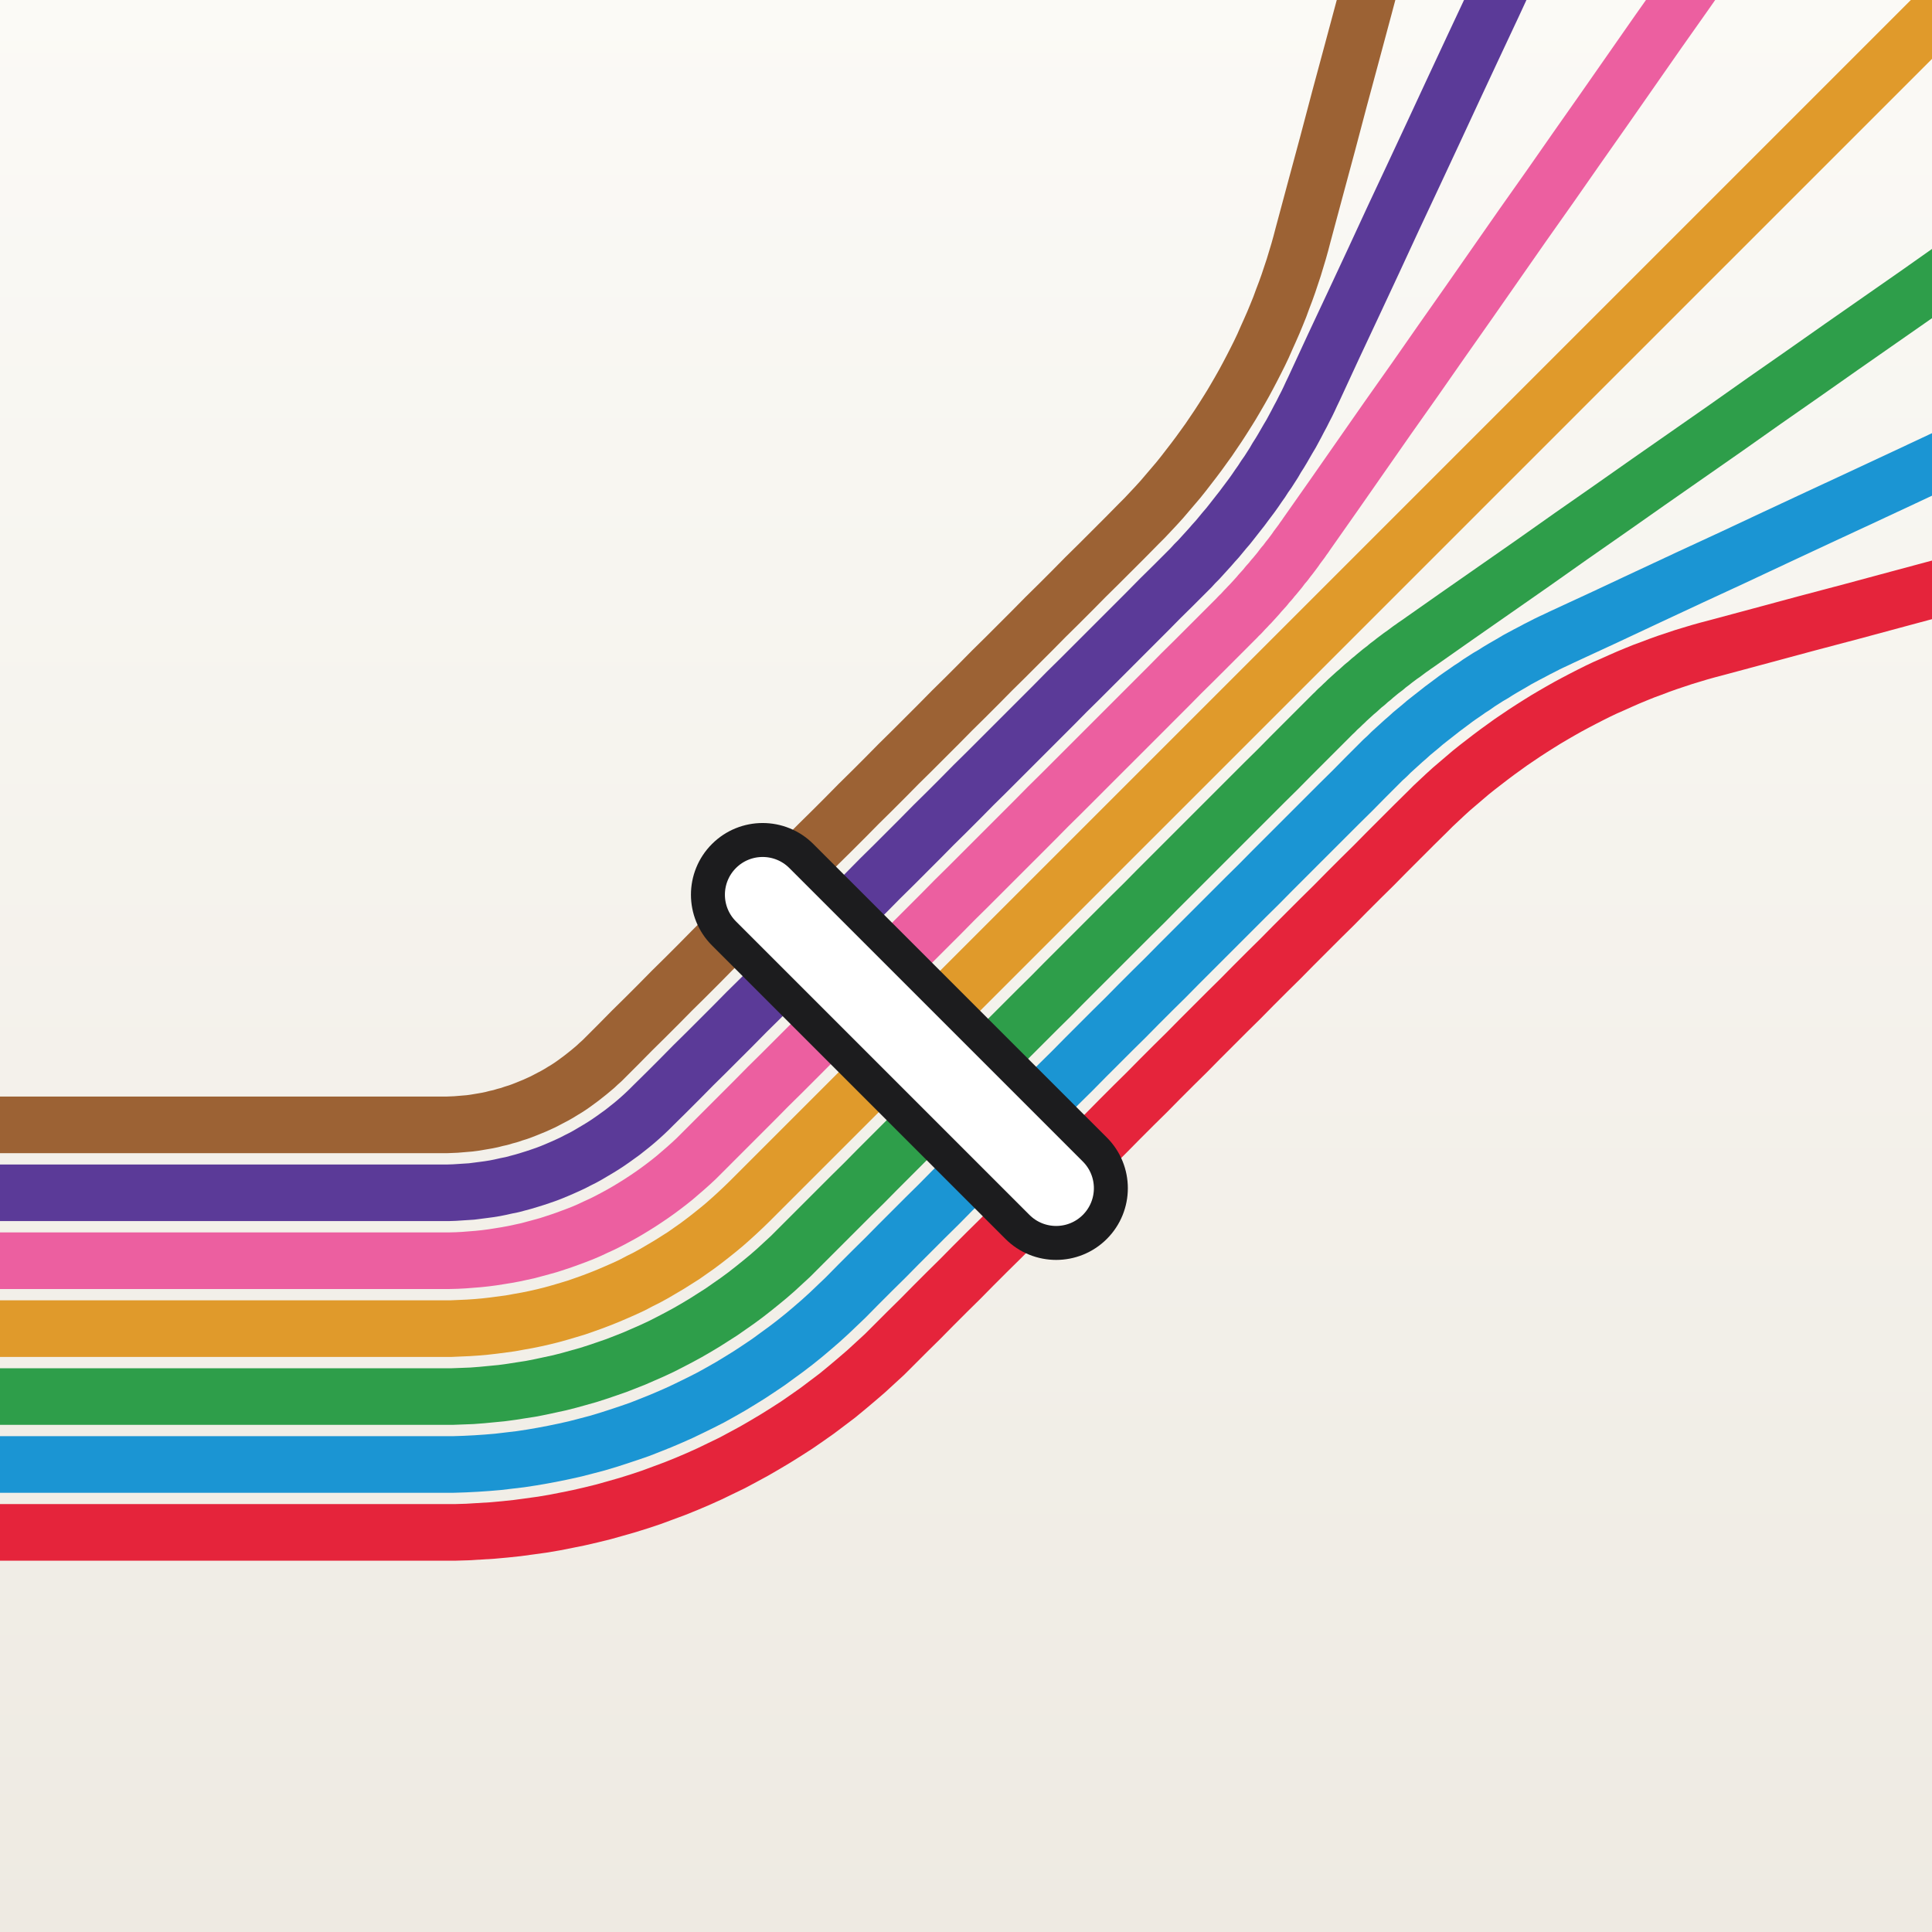
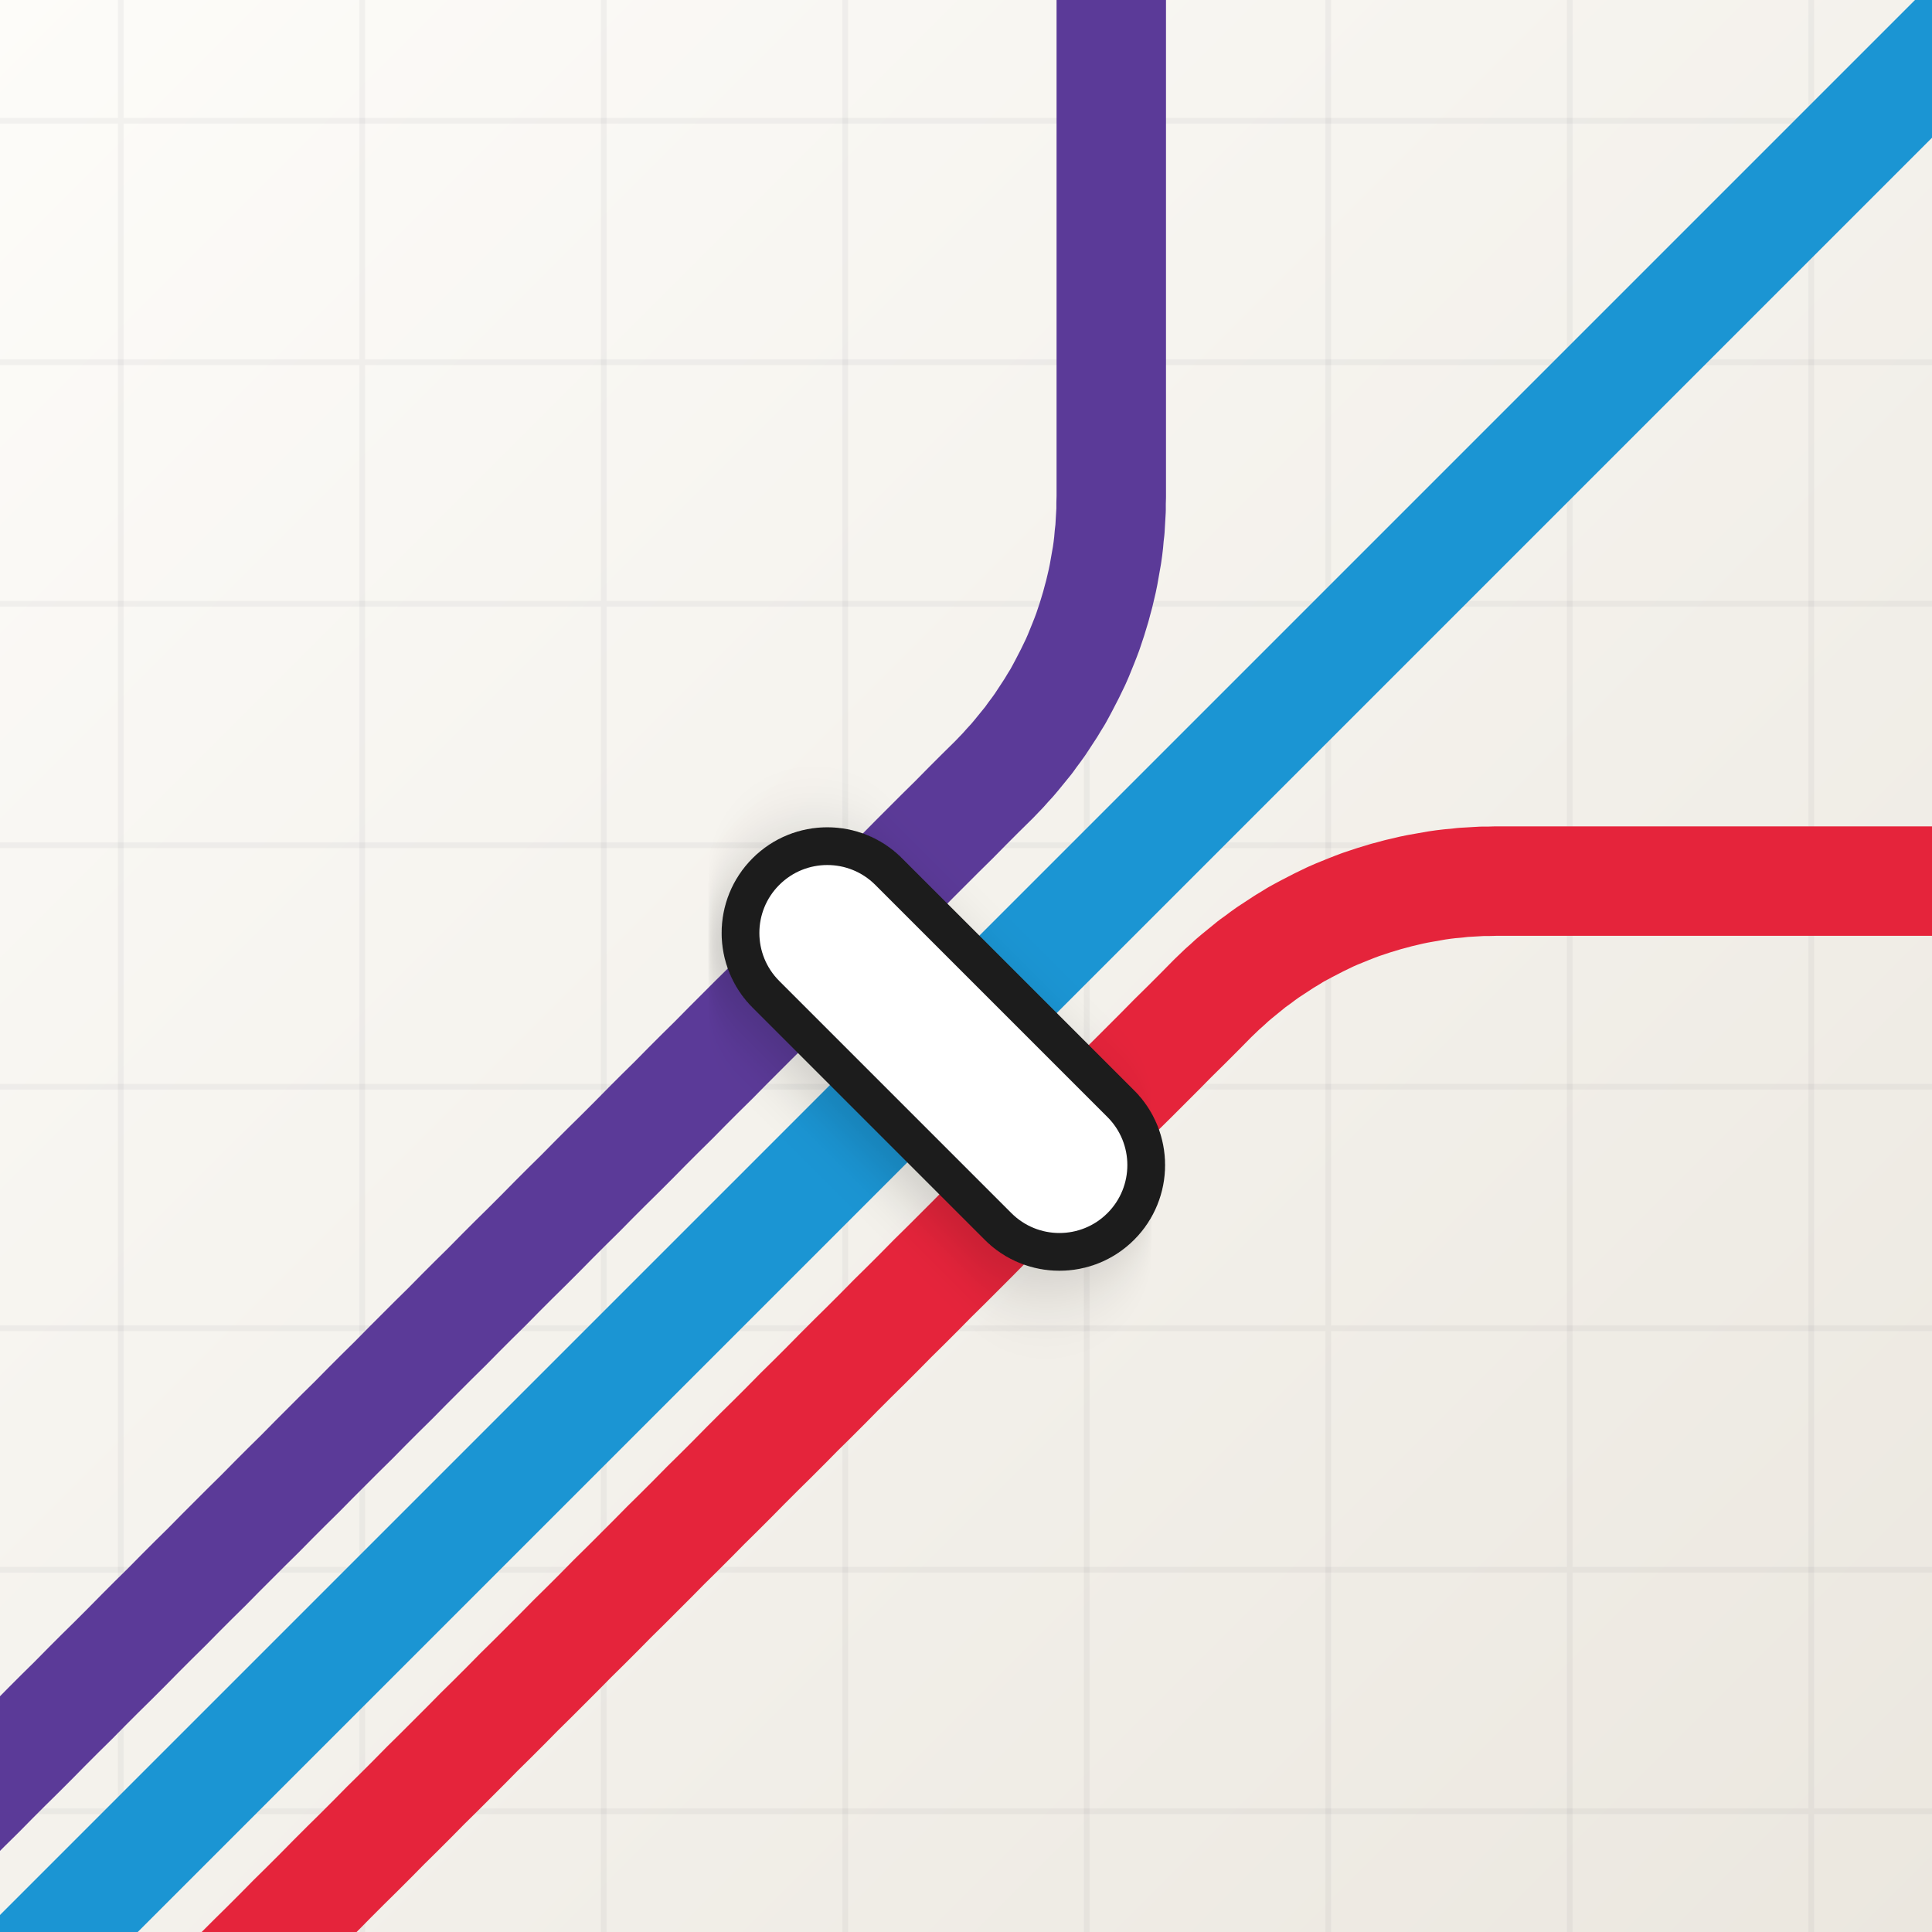
<svg xmlns="http://www.w3.org/2000/svg" viewBox="0 0 1024 1024">
  <defs>
-     <linearGradient id="bg" x1="0" y1="0" x2="0" y2="1">
-       <stop offset="0" stop-color="#fbfaf6" />
-       <stop offset="1" stop-color="#eeeae2" />
+     <linearGradient id="bg" x1="0" y1="0" x2="1" y2="1">
+       <stop offset="0" stop-color="#fdfcf9" />
+       <stop offset="1" stop-color="#ebe7df" />
    </linearGradient>
+     <filter id="sh" x="-30%" y="-30%" width="160%" height="160%">
+       <feDropShadow dx="0" dy="10" stdDeviation="14" flood-color="#000" flood-opacity=".16" />
+     </filter>
  </defs>
  <rect width="1024" height="1024" fill="url(#bg)" />
-   <polyline fill="none" stroke="#9c6234" stroke-width="30" stroke-linejoin="round" stroke-linecap="round" points="-95.5,596.2 -85.5,596.2 -75.5,596.2 -65.5,596.2 -55.5,596.2 -45.5,596.2 -35.5,596.2 -25.5,596.2 -15.5,596.2 -5.5,596.2 4.5,596.2 14.5,596.2 24.5,596.2 34.5,596.2 44.5,596.2 54.5,596.2 64.5,596.2 74.5,596.2 84.5,596.2 94.5,596.2 104.5,596.2 114.5,596.2 124.5,596.2 134.5,596.2 144.5,596.2 154.5,596.2 164.5,596.2 174.5,596.2 184.5,596.2 194.5,596.2 204.5,596.2 214.5,596.2 224.5,596.2 234.5,596.2 236.9,596.2 239.3,596.1 241.7,596.0 244.1,595.8 246.5,595.6 248.9,595.4 251.2,595.1 253.6,594.7 256.0,594.3 258.3,593.9 260.7,593.4 263.0,592.8 265.3,592.3 267.6,591.6 269.9,591.0 272.2,590.2 274.5,589.5 276.7,588.7 279.0,587.8 281.2,586.9 283.4,586.0 285.6,585.0 287.8,584.0 289.9,582.9 292.0,581.8 294.1,580.7 296.2,579.5 298.3,578.2 300.3,577.0 302.3,575.7 304.3,574.3 306.2,572.9 308.1,571.5 310.0,570.0 311.9,568.5 313.7,567.0 315.6,565.4 317.3,563.8 319.1,562.2 320.8,560.5 327.9,553.4 334.9,546.3 342.0,539.3 349.1,532.2 356.1,525.1 363.2,518.1 370.3,511.0 377.3,503.9 384.4,496.8 391.5,489.8 398.6,482.7 405.6,475.6 412.7,468.6 419.8,461.5 426.8,454.4 433.9,447.3 441.0,440.3 448.1,433.2 455.1,426.1 462.2,419.1 469.3,412.0 476.3,404.9 483.4,397.9 490.5,390.8 497.6,383.7 504.6,376.6 511.7,369.6 518.8,362.5 525.8,355.4 532.9,348.4 540.0,341.3 547.1,334.2 554.1,327.1 561.2,320.1 568.3,313.0 575.3,305.9 582.4,298.9 589.5,291.8 596.6,284.7 603.6,277.6 606.7,274.5 609.8,271.2 612.8,268.0 615.8,264.7 618.7,261.3 621.6,257.9 624.5,254.5 627.3,251.0 630.0,247.5 632.7,244.0 635.4,240.4 638.0,236.8 640.6,233.2 643.1,229.5 645.6,225.8 648.0,222.1 650.4,218.3 652.7,214.6 655.0,210.7 657.2,206.9 659.4,203.0 661.5,199.1 663.6,195.1 665.6,191.2 667.6,187.2 669.5,183.2 671.3,179.1 673.1,175.1 674.9,171.0 676.6,166.9 678.3,162.7 679.8,158.6 681.4,154.4 682.9,150.2 684.3,146.0 685.7,141.8 687.0,137.5 688.3,133.2 689.5,128.9 690.6,124.7 697.1,100.5 703.6,76.4 710.0,52.2 716.5,28.1 723.0,3.9 729.4,-20.2 735.9,-44.4 742.4,-68.5 748.9,-92.7 755.3,-116.8 761.8,-141.0 768.3,-165.1 774.7,-189.3 781.2,-213.4 787.7,-237.6 794.1,-261.7 800.6,-285.9 807.1,-310.0 813.6,-334.2 820.0,-358.3 826.5,-382.5 833.0,-406.6 839.4,-430.8 845.9,-454.9 852.4,-479.1 858.9,-503.2 865.3,-527.3 871.8,-551.5 878.3,-575.6" />
-   <polyline fill="none" stroke="#5b3a98" stroke-width="30" stroke-linejoin="round" stroke-linecap="round" points="-95.5,632.2 -85.5,632.2 -75.5,632.2 -65.5,632.2 -55.5,632.2 -45.5,632.2 -35.5,632.2 -25.5,632.2 -15.5,632.2 -5.5,632.2 4.5,632.2 14.5,632.2 24.5,632.2 34.5,632.2 44.5,632.2 54.5,632.2 64.5,632.2 74.5,632.2 84.5,632.2 94.5,632.2 104.5,632.2 114.5,632.2 124.5,632.2 134.5,632.2 144.5,632.2 154.5,632.2 164.5,632.2 174.5,632.2 184.5,632.2 194.5,632.2 204.5,632.2 214.5,632.2 224.5,632.2 234.5,632.2 237.6,632.2 240.7,632.1 243.8,631.9 246.9,631.7 250.0,631.5 253.1,631.1 256.2,630.7 259.2,630.3 262.3,629.8 265.3,629.2 268.4,628.5 271.4,627.9 274.4,627.1 277.4,626.3 280.4,625.4 283.3,624.5 286.3,623.5 289.2,622.5 292.1,621.4 295.0,620.2 297.8,619.0 300.7,617.7 303.5,616.4 306.2,615.0 309.0,613.6 311.7,612.1 314.4,610.5 317.1,608.9 319.7,607.3 322.3,605.6 324.9,603.8 327.4,602.0 329.9,600.2 332.3,598.3 334.7,596.4 337.1,594.4 339.5,592.3 341.8,590.2 344.0,588.1 346.2,585.9 353.3,578.9 360.4,571.8 367.4,564.7 374.5,557.7 381.6,550.6 388.7,543.5 395.7,536.4 402.8,529.4 409.9,522.3 416.9,515.2 424.0,508.2 431.1,501.1 438.2,494.0 445.2,486.9 452.3,479.9 459.4,472.8 466.4,465.7 473.5,458.7 480.6,451.6 487.7,444.5 494.7,437.4 501.8,430.4 508.9,423.3 515.9,416.2 523.0,409.2 530.1,402.1 537.2,395.0 544.2,388.0 551.3,380.9 558.4,373.8 565.4,366.7 572.5,359.7 579.6,352.6 586.7,345.5 593.7,338.5 600.8,331.4 607.9,324.3 614.9,317.2 622.0,310.2 629.1,303.1 631.2,301.0 633.2,298.8 635.3,296.7 637.3,294.5 639.3,292.3 641.3,290.1 643.2,287.9 645.2,285.7 647.1,283.4 649.0,281.1 650.9,278.9 652.8,276.5 654.6,274.2 656.4,271.9 658.3,269.5 660.0,267.2 661.8,264.8 663.6,262.4 665.3,260.0 667.0,257.5 668.7,255.1 670.3,252.6 672.0,250.2 673.6,247.7 675.2,245.2 676.7,242.6 678.3,240.1 679.8,237.6 681.3,235.0 682.8,232.4 684.3,229.9 685.7,227.3 687.1,224.7 688.5,222.0 689.9,219.4 691.2,216.8 692.6,214.1 693.9,211.4 695.1,208.8 696.4,206.1 706.9,183.4 717.5,160.8 728.1,138.1 738.6,115.4 749.2,92.8 759.8,70.1 770.3,47.5 780.9,24.8 791.5,2.2 802.0,-20.5 812.6,-43.2 823.2,-65.8 833.7,-88.5 844.3,-111.1 854.9,-133.8 865.4,-156.4 876.0,-179.1 886.6,-201.8 897.1,-224.4 907.7,-247.1 918.3,-269.7 928.8,-292.4 939.4,-315.0 950.0,-337.7 960.5,-360.4 971.1,-383.0 981.7,-405.7 992.2,-428.3 1002.8,-451.0" />
-   <polyline fill="none" stroke="#ec5fa0" stroke-width="30" stroke-linejoin="round" stroke-linecap="round" points="-95.5,668.2 -85.5,668.2 -75.5,668.2 -65.5,668.2 -55.5,668.2 -45.5,668.2 -35.5,668.2 -25.5,668.2 -15.5,668.2 -5.5,668.2 4.5,668.2 14.5,668.2 24.5,668.2 34.5,668.2 44.5,668.2 54.5,668.2 64.5,668.2 74.5,668.2 84.5,668.2 94.5,668.2 104.5,668.2 114.5,668.2 124.5,668.2 134.5,668.2 144.5,668.2 154.5,668.2 164.5,668.2 174.5,668.2 184.5,668.2 194.5,668.2 204.5,668.2 214.5,668.2 224.5,668.2 234.5,668.2 238.3,668.2 242.1,668.1 245.9,667.9 249.7,667.6 253.5,667.3 257.3,666.9 261.1,666.4 264.9,665.8 268.6,665.2 272.4,664.5 276.1,663.7 279.8,662.9 283.5,661.9 287.2,660.9 290.8,659.9 294.5,658.7 298.1,657.5 301.7,656.2 305.2,654.9 308.8,653.5 312.3,652.0 315.7,650.4 319.2,648.8 322.6,647.1 326.0,645.3 329.3,643.5 332.6,641.6 335.9,639.6 339.1,637.6 342.3,635.5 345.4,633.4 348.5,631.2 351.6,628.9 354.6,626.6 357.6,624.2 360.5,621.7 363.4,619.2 366.2,616.7 369.0,614.1 371.7,611.4 378.8,604.3 385.8,597.3 392.9,590.2 400.0,583.1 407.0,576.0 414.1,569.0 421.2,561.9 428.3,554.8 435.3,547.8 442.4,540.7 449.5,533.6 456.5,526.5 463.6,519.5 470.7,512.4 477.8,505.3 484.8,498.3 491.9,491.2 499.0,484.1 506.0,477.0 513.1,470.0 520.2,462.9 527.3,455.8 534.3,448.8 541.4,441.7 548.5,434.6 555.5,427.5 562.6,420.5 569.7,413.4 576.8,406.3 583.8,399.3 590.9,392.2 598.0,385.1 605.0,378.1 612.1,371.0 619.2,363.9 626.2,356.8 633.3,349.8 640.4,342.7 647.5,335.6 654.5,328.6 655.6,327.5 656.6,326.4 657.7,325.4 658.7,324.3 659.7,323.2 660.7,322.2 661.7,321.1 662.8,320.0 663.8,318.9 664.8,317.8 665.8,316.7 666.8,315.6 667.7,314.5 668.7,313.4 669.7,312.3 670.7,311.2 671.6,310.0 672.6,308.9 673.6,307.8 674.5,306.6 675.5,305.5 676.4,304.4 677.4,303.2 678.3,302.1 679.2,300.9 680.1,299.7 681.1,298.6 682.0,297.4 682.9,296.2 683.8,295.1 684.7,293.9 685.6,292.7 686.5,291.5 687.3,290.3 688.2,289.1 689.1,287.9 690.0,286.7 690.8,285.5 691.7,284.3 692.5,283.1 706.9,262.6 721.2,242.1 735.5,221.6 749.9,201.2 764.2,180.7 778.6,160.2 792.9,139.7 807.2,119.2 821.6,98.8 835.9,78.3 850.3,57.8 864.6,37.3 878.9,16.8 893.3,-3.6 907.6,-24.1 922.0,-44.6 936.3,-65.1 950.6,-85.5 965.0,-106.0 979.3,-126.5 993.7,-147.0 1008.0,-167.5 1022.3,-187.9 1036.7,-208.4 1051.0,-228.9 1065.4,-249.4 1079.7,-269.9 1094.0,-290.3 1108.4,-310.8" />
-   <polyline fill="none" stroke="#e09a2b" stroke-width="30" stroke-linejoin="round" stroke-linecap="round" points="-95.5,704.2 -85.5,704.2 -75.5,704.2 -65.5,704.2 -55.5,704.2 -45.5,704.2 -35.5,704.2 -25.5,704.2 -15.5,704.2 -5.5,704.2 4.5,704.2 14.5,704.2 24.5,704.2 34.5,704.2 44.5,704.2 54.5,704.2 64.5,704.2 74.5,704.2 84.5,704.2 94.5,704.2 104.5,704.2 114.5,704.2 124.5,704.2 134.5,704.2 144.5,704.2 154.5,704.2 164.5,704.2 174.5,704.2 184.5,704.2 194.5,704.2 204.5,704.2 214.5,704.2 224.5,704.2 234.5,704.2 239.0,704.2 243.5,704.0 248.1,703.8 252.6,703.5 257.1,703.1 261.5,702.6 266.0,702.0 270.5,701.4 274.9,700.6 279.4,699.8 283.8,698.9 288.2,697.9 292.6,696.8 296.9,695.6 301.3,694.3 305.6,693.0 309.9,691.5 314.1,690.0 318.3,688.4 322.5,686.7 326.7,684.9 330.8,683.1 334.9,681.2 338.9,679.1 342.9,677.1 346.9,674.9 350.8,672.6 354.7,670.3 358.5,667.9 362.3,665.5 366.0,662.9 369.7,660.3 373.3,657.6 376.9,654.8 380.4,652.0 383.9,649.1 387.3,646.1 390.6,643.1 393.9,640.0 397.1,636.9 404.2,629.8 411.3,622.7 418.4,615.6 425.4,608.6 432.5,601.5 439.6,594.4 446.6,587.4 453.7,580.3 460.8,573.2 467.9,566.1 474.9,559.1 482.0,552.0 489.1,544.9 496.1,537.9 503.2,530.8 510.3,523.7 517.4,516.6 524.4,509.6 531.5,502.5 538.6,495.4 545.6,488.4 552.7,481.3 559.8,474.2 566.9,467.1 573.9,460.1 581.0,453.0 588.1,445.9 595.1,438.9 602.2,431.8 609.3,424.7 616.4,417.6 623.4,410.6 630.5,403.5 637.6,396.4 644.6,389.4 651.7,382.3 658.8,375.2 665.8,368.2 672.9,361.1 680.0,354.0 697.7,336.3 715.3,318.7 733.0,301.0 750.7,283.3 768.4,265.6 786.1,247.9 803.7,230.3 821.4,212.6 839.1,194.9 856.8,177.2 874.4,159.6 892.1,141.9 909.8,124.2 927.5,106.5 945.2,88.8 962.8,71.2 980.5,53.5 998.2,35.8 1015.9,18.1 1033.5,0.5 1051.2,-17.2 1068.9,-34.9 1086.6,-52.6 1104.3,-70.3 1121.9,-87.9 1139.6,-105.6 1157.3,-123.3 1175.0,-141.0 1192.6,-158.6" />
-   <polyline fill="none" stroke="#2e9e4a" stroke-width="30" stroke-linejoin="round" stroke-linecap="round" points="-95.5,740.2 -85.5,740.2 -75.5,740.2 -65.5,740.2 -55.5,740.2 -45.5,740.2 -35.5,740.2 -25.5,740.2 -15.5,740.2 -5.5,740.2 4.5,740.2 14.5,740.2 24.5,740.2 34.5,740.2 44.5,740.2 54.5,740.2 64.5,740.2 74.5,740.2 84.5,740.2 94.5,740.2 104.5,740.2 114.5,740.2 124.5,740.2 134.5,740.2 144.5,740.2 154.5,740.2 164.5,740.2 174.5,740.2 184.5,740.2 194.5,740.2 204.5,740.2 214.5,740.2 224.5,740.2 234.5,740.2 239.7,740.2 245.0,740.0 250.2,739.8 255.4,739.4 260.6,738.9 265.8,738.4 271.0,737.7 276.1,736.9 281.3,736.1 286.4,735.1 291.5,734.0 296.6,732.9 301.7,731.6 306.7,730.2 311.7,728.8 316.7,727.2 321.7,725.5 326.6,723.8 331.5,721.9 336.3,720.0 341.1,717.9 345.9,715.8 350.6,713.6 355.3,711.2 359.9,708.8 364.5,706.3 369.0,703.7 373.5,701.0 377.9,698.2 382.3,695.4 386.6,692.4 390.9,689.4 395.1,686.3 399.2,683.1 403.3,679.8 407.3,676.5 411.2,673.1 415.1,669.5 418.9,666.0 422.6,662.3 429.7,655.2 436.7,648.2 443.8,641.1 450.9,634.0 458.0,627.0 465.0,619.9 472.1,612.8 479.2,605.7 486.2,598.7 493.3,591.6 500.4,584.5 507.5,577.5 514.5,570.4 521.6,563.3 528.7,556.2 535.7,549.2 542.8,542.1 549.9,535.0 557.0,528.0 564.0,520.9 571.1,513.8 578.2,506.7 585.2,499.7 592.3,492.6 599.4,485.5 606.5,478.5 613.5,471.4 620.6,464.3 627.7,457.2 634.7,450.2 641.8,443.1 648.9,436.0 655.9,429.0 663.0,421.9 670.1,414.8 677.2,407.8 684.2,400.7 691.3,393.6 698.4,386.5 705.4,379.5 706.5,378.4 707.6,377.4 708.6,376.3 709.7,375.3 710.8,374.3 711.8,373.3 712.9,372.3 714.0,371.2 715.1,370.2 716.2,369.2 717.3,368.2 718.4,367.2 719.5,366.3 720.6,365.3 721.7,364.3 722.8,363.3 724.0,362.4 725.1,361.4 726.2,360.4 727.4,359.5 728.5,358.5 729.6,357.6 730.8,356.6 731.9,355.7 733.1,354.8 734.3,353.9 735.4,352.9 736.6,352.0 737.8,351.1 738.9,350.2 740.1,349.3 741.3,348.4 742.5,347.5 743.7,346.7 744.9,345.8 746.1,344.9 747.3,344.0 748.5,343.2 749.7,342.3 750.9,341.5 771.4,327.1 791.9,312.8 812.4,298.5 832.8,284.1 853.3,269.8 873.8,255.4 894.3,241.1 914.8,226.8 935.2,212.4 955.7,198.1 976.2,183.7 996.7,169.4 1017.2,155.1 1037.6,140.7 1058.1,126.4 1078.6,112.0 1099.1,97.7 1119.5,83.4 1140.0,69.0 1160.5,54.7 1181.0,40.3 1201.5,26.0 1221.9,11.7 1242.4,-2.7 1262.9,-17.0 1283.4,-31.4 1303.9,-45.7 1324.3,-60.0 1344.8,-74.4" />
-   <polyline fill="none" stroke="#1b95d3" stroke-width="30" stroke-linejoin="round" stroke-linecap="round" points="-95.5,776.2 -85.5,776.2 -75.5,776.2 -65.5,776.2 -55.5,776.2 -45.5,776.2 -35.5,776.2 -25.5,776.2 -15.5,776.2 -5.5,776.2 4.5,776.2 14.5,776.2 24.5,776.2 34.5,776.2 44.5,776.2 54.5,776.2 64.5,776.2 74.5,776.2 84.5,776.2 94.5,776.2 104.5,776.2 114.5,776.2 124.5,776.2 134.5,776.2 144.5,776.2 154.5,776.2 164.5,776.2 174.5,776.2 184.5,776.2 194.5,776.2 204.5,776.2 214.5,776.2 224.5,776.2 234.5,776.2 240.4,776.2 246.4,776.0 252.3,775.7 258.2,775.3 264.1,774.8 270.0,774.1 275.9,773.4 281.8,772.5 287.6,771.5 293.4,770.4 299.2,769.2 305.0,767.9 310.8,766.4 316.5,764.9 322.2,763.2 327.8,761.4 333.5,759.5 339.0,757.6 344.6,755.4 350.1,753.2 355.5,750.9 360.9,748.5 366.3,745.9 371.6,743.3 376.9,740.6 382.1,737.7 387.2,734.8 392.3,731.7 397.3,728.6 402.3,725.3 407.2,722.0 412.0,718.5 416.8,715.0 421.5,711.4 426.1,707.7 430.6,703.9 435.1,700.0 439.5,696.0 443.8,691.9 448.1,687.8 455.1,680.7 462.2,673.6 469.3,666.6 476.3,659.5 483.4,652.4 490.5,645.3 497.6,638.3 504.6,631.2 511.7,624.1 518.8,617.1 525.8,610.0 532.9,602.9 540.0,595.8 547.1,588.8 554.1,581.7 561.2,574.6 568.3,567.6 575.3,560.5 582.4,553.4 589.5,546.3 596.6,539.3 603.6,532.2 610.7,525.1 617.8,518.1 624.8,511.0 631.9,503.9 639.0,496.8 646.0,489.8 653.1,482.7 660.2,475.6 667.3,468.6 674.3,461.5 681.4,454.4 688.5,447.3 695.5,440.3 702.6,433.2 709.7,426.1 716.8,419.1 723.8,412.0 730.9,404.9 733.0,402.8 735.2,400.8 737.3,398.7 739.5,396.7 741.7,394.7 743.9,392.7 746.1,390.8 748.3,388.8 750.6,386.9 752.9,385.0 755.1,383.1 757.5,381.2 759.8,379.4 762.1,377.6 764.5,375.7 766.8,374.0 769.2,372.2 771.6,370.4 774.0,368.7 776.5,367.0 778.9,365.3 781.4,363.7 783.8,362.0 786.3,360.4 788.8,358.8 791.4,357.3 793.9,355.7 796.4,354.2 799.0,352.7 801.6,351.2 804.1,349.7 806.7,348.3 809.3,346.9 812.0,345.5 814.6,344.1 817.2,342.8 819.9,341.4 822.6,340.1 825.2,338.9 827.9,337.6 850.6,327.1 873.2,316.5 895.9,305.9 918.6,295.4 941.2,284.8 963.9,274.2 986.5,263.7 1009.2,253.1 1031.8,242.5 1054.5,232.0 1077.2,221.4 1099.8,210.8 1122.5,200.3 1145.1,189.7 1167.8,179.1 1190.4,168.6 1213.1,158.0 1235.8,147.4 1258.4,136.9 1281.1,126.3 1303.7,115.7 1326.4,105.2 1349.0,94.6 1371.7,84.0 1394.4,73.5 1417.0,62.9 1439.7,52.3 1462.3,41.8 1485.0,31.2" />
-   <polyline fill="none" stroke="#e5243b" stroke-width="30" stroke-linejoin="round" stroke-linecap="round" points="-95.5,812.2 -85.5,812.2 -75.5,812.2 -65.5,812.2 -55.5,812.2 -45.5,812.2 -35.5,812.2 -25.5,812.2 -15.5,812.2 -5.5,812.2 4.5,812.2 14.5,812.2 24.5,812.2 34.5,812.2 44.5,812.2 54.5,812.2 64.5,812.2 74.5,812.2 84.5,812.2 94.5,812.2 104.5,812.2 114.5,812.2 124.5,812.2 134.5,812.2 144.5,812.2 154.5,812.2 164.5,812.2 174.5,812.2 184.5,812.2 194.5,812.2 204.5,812.2 214.5,812.2 224.5,812.2 234.5,812.2 241.1,812.2 247.8,812.0 254.4,811.6 261.0,811.2 267.6,810.6 274.2,809.9 280.8,809.0 287.4,808.1 293.9,807.0 300.5,805.7 306.9,804.4 313.4,802.9 319.9,801.3 326.3,799.5 332.6,797.7 339.0,795.7 345.3,793.6 351.5,791.3 357.7,789.0 363.9,786.5 370.0,783.9 376.0,781.2 382.0,778.3 388.0,775.4 393.8,772.3 399.7,769.1 405.4,765.8 411.1,762.4 416.7,758.9 422.3,755.3 427.8,751.5 433.2,747.7 438.5,743.7 443.8,739.7 448.9,735.5 454.0,731.2 459.0,726.9 463.9,722.4 468.8,717.9 473.5,713.2 480.6,706.1 487.7,699.1 494.7,692.0 501.8,684.9 508.9,677.9 515.9,670.8 523.0,663.7 530.1,656.7 537.2,649.6 544.2,642.5 551.3,635.4 558.4,628.4 565.4,621.3 572.5,614.2 579.6,607.2 586.7,600.1 593.7,593.0 600.8,585.9 607.9,578.9 614.9,571.8 622.0,564.7 629.1,557.7 636.1,550.6 643.2,543.5 650.3,536.4 657.4,529.4 664.4,522.3 671.5,515.2 678.6,508.2 685.6,501.1 692.7,494.0 699.8,486.9 706.9,479.9 713.9,472.8 721.0,465.7 728.1,458.7 735.1,451.6 742.2,444.5 749.3,437.4 756.4,430.4 759.5,427.3 762.8,424.2 766.0,421.2 769.3,418.2 772.7,415.3 776.1,412.4 779.5,409.5 783.0,406.7 786.5,404.0 790.0,401.3 793.6,398.6 797.2,396.0 800.8,393.4 804.5,390.9 808.2,388.4 811.9,386.0 815.7,383.6 819.4,381.3 823.3,379.0 827.1,376.8 831.0,374.6 834.9,372.5 838.9,370.4 842.8,368.4 846.8,366.4 850.8,364.5 854.9,362.7 858.9,360.9 863.0,359.1 867.1,357.4 871.3,355.7 875.4,354.2 879.6,352.6 883.8,351.1 888.0,349.7 892.2,348.3 896.5,347.0 900.8,345.7 905.1,344.5 909.3,343.4 933.5,336.9 957.6,330.4 981.8,324.0 1005.9,317.5 1030.1,311.0 1054.2,304.6 1078.4,298.1 1102.5,291.6 1126.7,285.1 1150.8,278.7 1175.0,272.2 1199.1,265.7 1223.3,259.3 1247.4,252.8 1271.6,246.3 1295.7,239.9 1319.9,233.4 1344.0,226.9 1368.2,220.4 1392.3,214.0 1416.5,207.5 1440.6,201.0 1464.8,194.6 1488.9,188.1 1513.1,181.6 1537.2,175.1 1561.3,168.7 1585.5,162.2 1609.6,155.7" />
-   <g transform="translate(482.0 552.0) rotate(45.0)">
-     <rect x="-139.0" y="-29.0" width="278.0" height="58" rx="29.0" fill="#fff" stroke="#1c1c1e" stroke-width="18" />
+   <g fill="none" stroke="#2b2b30" stroke-opacity=".045" stroke-width="3">
+     <path d="M64 0V1024M0 64H1024" />
+     <path d="M192 0V1024M0 192H1024" />
+     <path d="M320 0V1024M0 320H1024" />
+     <path d="M448 0V1024M0 448H1024" />
+     <path d="M576 0V1024M0 576H1024" />
+     <path d="M704 0V1024M0 704H1024" />
+     <path d="M832 0V1024M0 832H1024" />
+     <path d="M960 0V1024M0 960H1024" />
+   </g>
+   <polyline fill="none" stroke="#5b3a98" stroke-width="58" stroke-linecap="round" stroke-linejoin="round" points="-194.4,1134.4 -187.3,1127.3 -180.2,1120.3 -173.2,1113.2 -166.1,1106.1 -159.0,1099.1 -152.0,1092.0 -144.9,1084.9 -137.8,1077.8 -130.7,1070.8 -123.7,1063.7 -116.6,1056.6 -109.5,1049.6 -102.5,1042.5 -95.4,1035.4 -88.3,1028.3 -81.2,1021.3 -74.2,1014.2 -67.1,1007.1 -60.0,1000.1 -53.0,993.0 -45.9,985.9 -38.8,978.8 -31.7,971.8 -24.7,964.7 -17.6,957.6 -10.5,950.6 -3.5,943.5 3.6,936.4 10.7,929.4 17.8,922.3 24.8,915.2 31.9,908.1 39.0,901.1 46.0,894.0 53.1,886.9 60.2,879.9 67.3,872.8 74.3,865.7 81.4,858.6 88.5,851.6 95.5,844.5 102.6,837.4 109.7,830.4 116.7,823.3 123.8,816.2 130.9,809.1 138.0,802.1 145.0,795.0 152.1,787.9 159.2,780.9 166.2,773.8 173.3,766.7 180.4,759.6 187.5,752.6 194.5,745.5 201.6,738.4 208.7,731.4 215.7,724.3 222.8,717.2 229.9,710.1 237.0,703.1 244.0,696.0 251.1,688.9 258.2,681.9 265.2,674.8 272.3,667.7 279.4,660.7 286.5,653.6 293.5,646.5 300.6,639.4 307.7,632.4 314.7,625.3 321.8,618.2 328.9,611.2 336.0,604.1 343.0,597.0 350.1,589.9 357.2,582.9 364.2,575.8 371.3,568.7 378.4,561.7 385.4,554.6 392.5,547.5 399.6,540.4 406.7,533.4 413.7,526.3 420.8,519.2 427.9,512.2 434.9,505.1 442.0,498.0 449.1,490.9 456.2,483.9 463.2,476.8 470.3,469.7 477.4,462.7 484.4,455.6 491.5,448.5 498.6,441.4 505.7,434.4 512.7,427.3 519.8,420.2 526.9,413.2 529.3,410.7 531.7,408.2 534.0,405.6 536.4,403.0 538.6,400.4 540.8,397.7 543.0,395.0 545.2,392.3 547.2,389.5 549.3,386.7 551.3,383.9 553.2,381.0 555.1,378.1 557.0,375.2 558.8,372.2 560.6,369.3 562.3,366.2 563.9,363.2 565.5,360.1 567.1,357.0 568.6,353.9 570.1,350.8 571.5,347.6 572.8,344.4 574.1,341.2 575.4,337.9 576.6,334.7 577.7,331.4 578.8,328.1 579.8,324.8 580.8,321.5 581.7,318.1 582.6,314.8 583.4,311.4 584.2,308.0 584.9,304.6 585.5,301.2 586.1,297.8 586.7,294.4 587.2,290.9 587.6,287.5 587.9,284.0 588.3,280.6 588.5,277.1 588.7,273.7 588.9,270.2 588.9,266.7 589.0,263.3 589.0,243.3 589.0,223.3 589.0,203.3 589.0,183.3 589.0,163.3 589.0,143.3 589.0,123.3 589.0,103.3 589.0,83.3 589.0,63.3 589.0,43.3 589.0,23.3 589.0,3.3 589.0,-16.7 589.0,-36.7 589.0,-56.7 589.0,-76.7 589.0,-96.7 589.0,-116.7 589.0,-136.7 589.0,-156.7 589.0,-176.7 589.0,-196.7 589.0,-216.7 589.0,-236.7 589.0,-256.7 589.0,-276.7 589.0,-296.7 589.0,-316.7 589.0,-336.7 589.0,-356.7 589.0,-376.7 589.0,-396.7 589.0,-416.7 589.0,-436.7 589.0,-456.7 589.0,-476.7 589.0,-496.7 589.0,-516.7 589.0,-536.7 589.0,-556.7 589.0,-576.7 589.0,-596.7 589.0,-616.7 589.0,-636.7 589.0,-656.7 589.0,-676.7 589.0,-696.7 589.0,-716.7 589.0,-736.7 589.0,-756.7 589.0,-776.7 589.0,-796.7 589.0,-816.7 589.0,-836.7 589.0,-856.7 589.0,-876.7 589.0,-896.7 589.0,-916.7" />
+   <polyline fill="none" stroke="#1b95d3" stroke-width="58" stroke-linecap="round" stroke-linejoin="round" points="-136.4,1192.4 -129.3,1185.3 -122.3,1178.3 -115.2,1171.2 -108.1,1164.1 -101.0,1157.0 -94.0,1150.0 -86.9,1142.9 -79.8,1135.8 -72.8,1128.8 -65.7,1121.7 -58.6,1114.6 -51.5,1107.5 -44.5,1100.5 -37.4,1093.4 -30.3,1086.3 -23.3,1079.3 -16.2,1072.2 -9.1,1065.1 -2.0,1058.0 5.0,1051.0 12.1,1043.9 19.2,1036.8 26.2,1029.8 33.3,1022.7 40.4,1015.6 47.5,1008.5 54.5,1001.5 61.6,994.4 68.7,987.3 75.7,980.3 82.8,973.2 89.9,966.1 96.9,959.1 104.0,952.0 111.1,944.9 118.2,937.8 125.2,930.8 132.3,923.7 139.4,916.6 146.4,909.6 153.5,902.5 160.6,895.4 167.7,888.3 174.7,881.3 181.8,874.2 188.9,867.1 195.9,860.1 203.0,853.0 210.1,845.9 217.2,838.8 224.2,831.8 231.3,824.7 238.4,817.6 245.4,810.6 252.5,803.5 259.6,796.4 266.7,789.3 273.7,782.3 280.8,775.2 287.9,768.1 294.9,761.1 302.0,754.0 309.1,746.9 316.2,739.8 323.2,732.8 330.3,725.7 337.4,718.6 344.4,711.6 351.5,704.5 358.6,697.4 365.6,690.4 372.7,683.3 379.8,676.2 386.9,669.1 393.9,662.1 401.0,655.0 408.1,647.9 415.1,640.9 422.2,633.8 429.3,626.7 436.4,619.6 443.4,612.6 450.5,605.5 457.6,598.4 464.6,591.4 471.7,584.3 478.8,577.2 485.9,570.1 492.9,563.1 500.0,556.0 507.1,548.9 514.1,541.9 521.2,534.8 528.3,527.7 535.4,520.6 542.4,513.6 549.5,506.5 556.6,499.4 563.6,492.4 570.7,485.3 577.8,478.2 584.9,471.1 599.0,457.0 613.1,442.9 627.3,428.7 641.4,414.6 655.6,400.4 669.7,386.3 683.8,372.2 698.0,358.0 712.1,343.9 726.3,329.7 740.4,315.6 754.6,301.4 768.7,287.3 782.8,273.2 797.0,259.0 811.1,244.9 825.3,230.7 839.4,216.6 853.6,202.4 867.7,188.3 881.8,174.2 896.0,160.0 910.1,145.9 924.3,131.7 938.4,117.6 952.5,103.5 966.7,89.3 980.8,75.2 995.0,61.0 1009.1,46.9 1023.3,32.7 1037.4,18.6 1051.5,4.5 1065.7,-9.7 1079.8,-23.8 1094.0,-38.0 1108.1,-52.1 1122.3,-66.3 1136.4,-80.4 1150.5,-94.5 1164.7,-108.7 1178.8,-122.8 1193.0,-137.0 1207.1,-151.1 1221.2,-165.2 1235.4,-179.4 1249.5,-193.5 1263.7,-207.7 1277.8,-221.8 1292.0,-236.0 1306.1,-250.1 1320.2,-264.2 1334.4,-278.4 1348.5,-292.5 1362.7,-306.7 1376.8,-320.8 1391.0,-335.0 1405.1,-349.1 1419.2,-363.2" />
+   <polyline fill="none" stroke="#e5243b" stroke-width="58" stroke-linecap="round" stroke-linejoin="round" points="-78.4,1250.4 -71.3,1243.3 -64.3,1236.2 -57.2,1229.2 -50.1,1222.1 -43.1,1215.0 -36.0,1208.0 -28.9,1200.9 -21.8,1193.8 -14.8,1186.7 -7.7,1179.7 -0.6,1172.6 6.4,1165.5 13.5,1158.5 20.6,1151.4 27.7,1144.3 34.7,1137.2 41.8,1130.2 48.9,1123.1 55.9,1116.0 63.0,1109.0 70.1,1101.9 77.2,1094.8 84.2,1087.7 91.3,1080.7 98.4,1073.6 105.4,1066.5 112.5,1059.5 119.6,1052.4 126.6,1045.3 133.7,1038.2 140.8,1031.2 147.9,1024.1 154.9,1017.0 162.0,1010.0 169.1,1002.9 176.1,995.8 183.2,988.7 190.3,981.7 197.4,974.6 204.4,967.5 211.5,960.5 218.6,953.4 225.6,946.3 232.7,939.3 239.8,932.2 246.9,925.1 253.9,918.0 261.0,911.0 268.1,903.9 275.1,896.8 282.2,889.8 289.3,882.7 296.4,875.6 303.4,868.5 310.5,861.5 317.6,854.4 324.6,847.3 331.7,840.3 338.8,833.2 345.9,826.1 352.9,819.0 360.0,812.0 367.1,804.9 374.1,797.8 381.2,790.8 388.3,783.7 395.3,776.6 402.4,769.5 409.5,762.5 416.6,755.4 423.6,748.3 430.7,741.3 437.8,734.2 444.8,727.1 451.9,720.0 459.0,713.0 466.1,705.9 473.1,698.8 480.2,691.8 487.3,684.7 494.3,677.6 501.4,670.6 508.5,663.5 515.6,656.4 522.6,649.3 529.7,642.3 536.8,635.2 543.8,628.1 550.9,621.1 558.0,614.0 565.1,606.9 572.1,599.8 579.2,592.8 586.3,585.7 593.3,578.6 600.4,571.6 607.5,564.5 614.6,557.4 621.6,550.3 628.7,543.3 635.8,536.2 642.8,529.1 645.3,526.7 647.8,524.3 650.4,522.0 653.0,519.6 655.6,517.4 658.3,515.2 661.0,513.0 663.7,510.8 666.5,508.8 669.3,506.7 672.1,504.7 675.0,502.8 677.9,500.9 680.8,499.0 683.8,497.2 686.7,495.4 689.8,493.7 692.8,492.1 695.9,490.5 699.0,488.9 702.1,487.4 705.2,485.9 708.4,484.5 711.6,483.2 714.8,481.9 718.1,480.6 721.3,479.4 724.6,478.3 727.9,477.2 731.2,476.2 734.5,475.2 737.9,474.3 741.2,473.4 744.6,472.6 748.0,471.8 751.4,471.1 754.8,470.5 758.2,469.9 761.6,469.3 765.1,468.8 768.5,468.4 772.0,468.1 775.4,467.7 778.9,467.5 782.3,467.3 785.8,467.1 789.3,467.1 792.7,467.0 812.7,467.0 832.7,467.0 852.7,467.0 872.7,467.0 892.7,467.0 912.7,467.0 932.7,467.0 952.7,467.0 972.7,467.0 992.7,467.0 1012.7,467.0 1032.7,467.0 1052.7,467.0 1072.7,467.0 1092.7,467.0 1112.7,467.0 1132.7,467.0 1152.7,467.0 1172.7,467.0 1192.7,467.0 1212.7,467.0 1232.7,467.0 1252.7,467.0 1272.7,467.0 1292.7,467.0 1312.7,467.0 1332.7,467.0 1352.7,467.0 1372.7,467.0 1392.7,467.0 1412.7,467.0 1432.7,467.0 1452.7,467.0 1472.7,467.0 1492.7,467.0 1512.7,467.0 1532.7,467.0 1552.7,467.0 1572.7,467.0 1592.7,467.0 1612.7,467.0 1632.7,467.0 1652.7,467.0 1672.7,467.0 1692.7,467.0 1712.7,467.0 1732.7,467.0 1752.7,467.0 1772.7,467.0 1792.7,467.0 1812.7,467.0 1832.7,467.0 1852.7,467.0 1872.7,467.0 1892.7,467.0 1912.7,467.0 1932.7,467.0 1952.7,467.0 1972.7,467.0" />
+   <g transform="translate(500 556) rotate(45)" filter="url(#sh)">
+     <rect x="-133.0" y="-46.0" width="266" height="92" rx="46.0" fill="#fff" stroke="#1c1c1e" stroke-width="20" />
  </g>
</svg>
